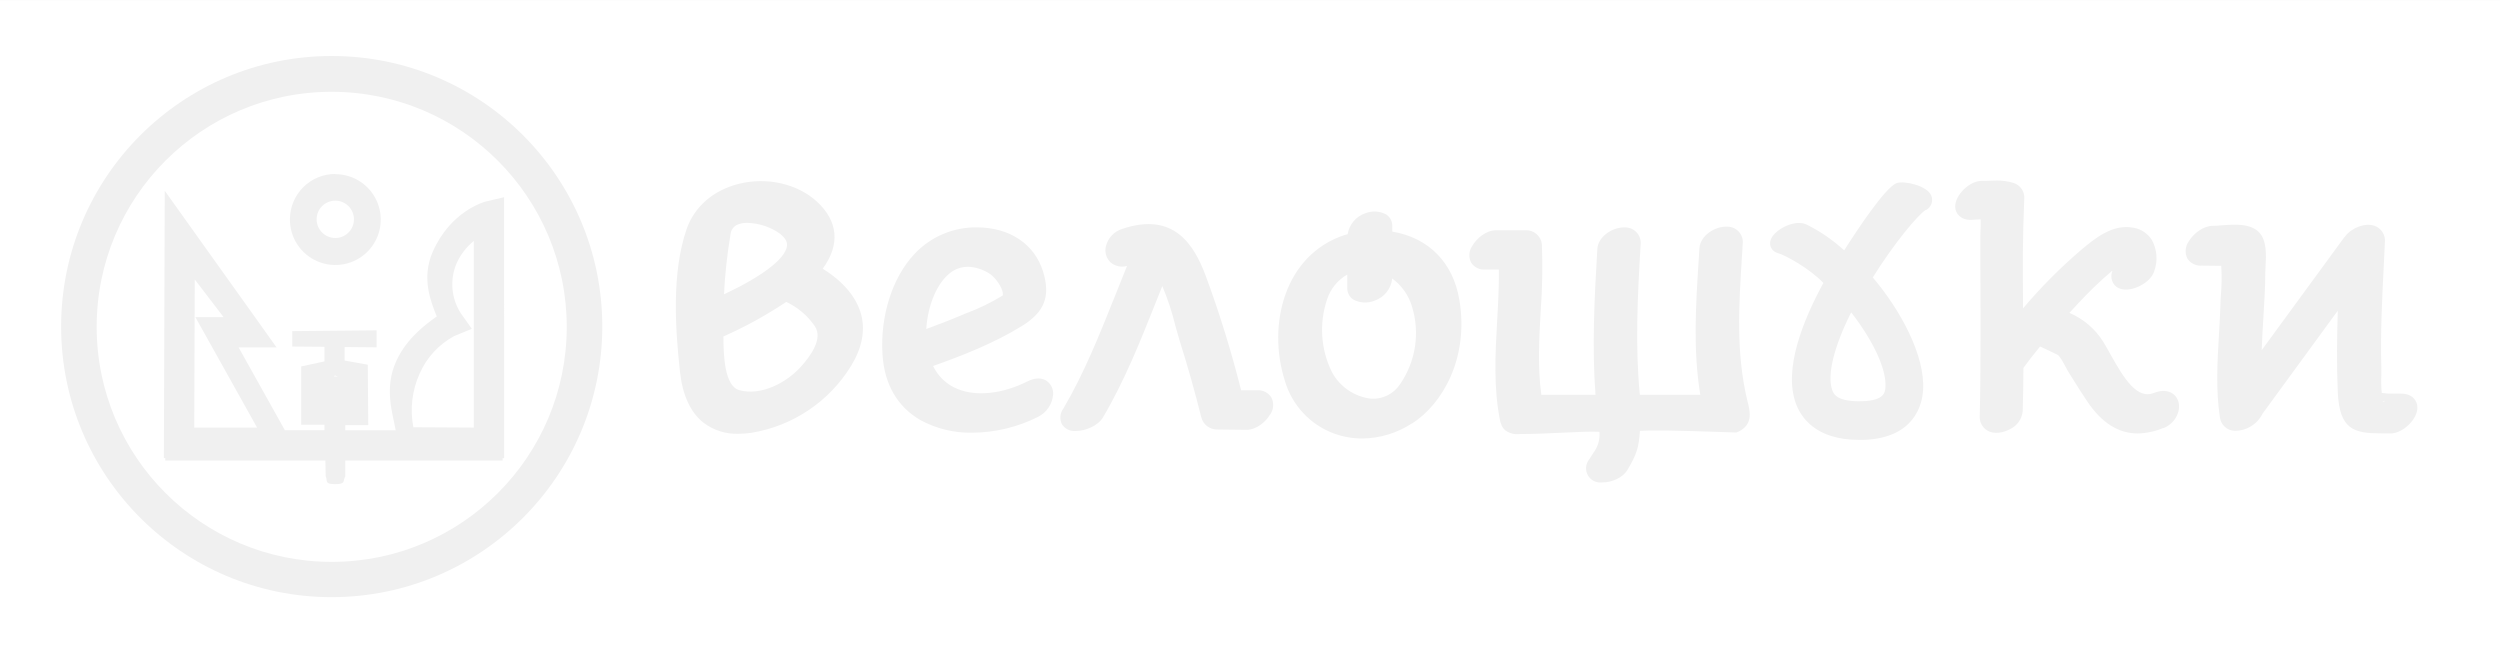
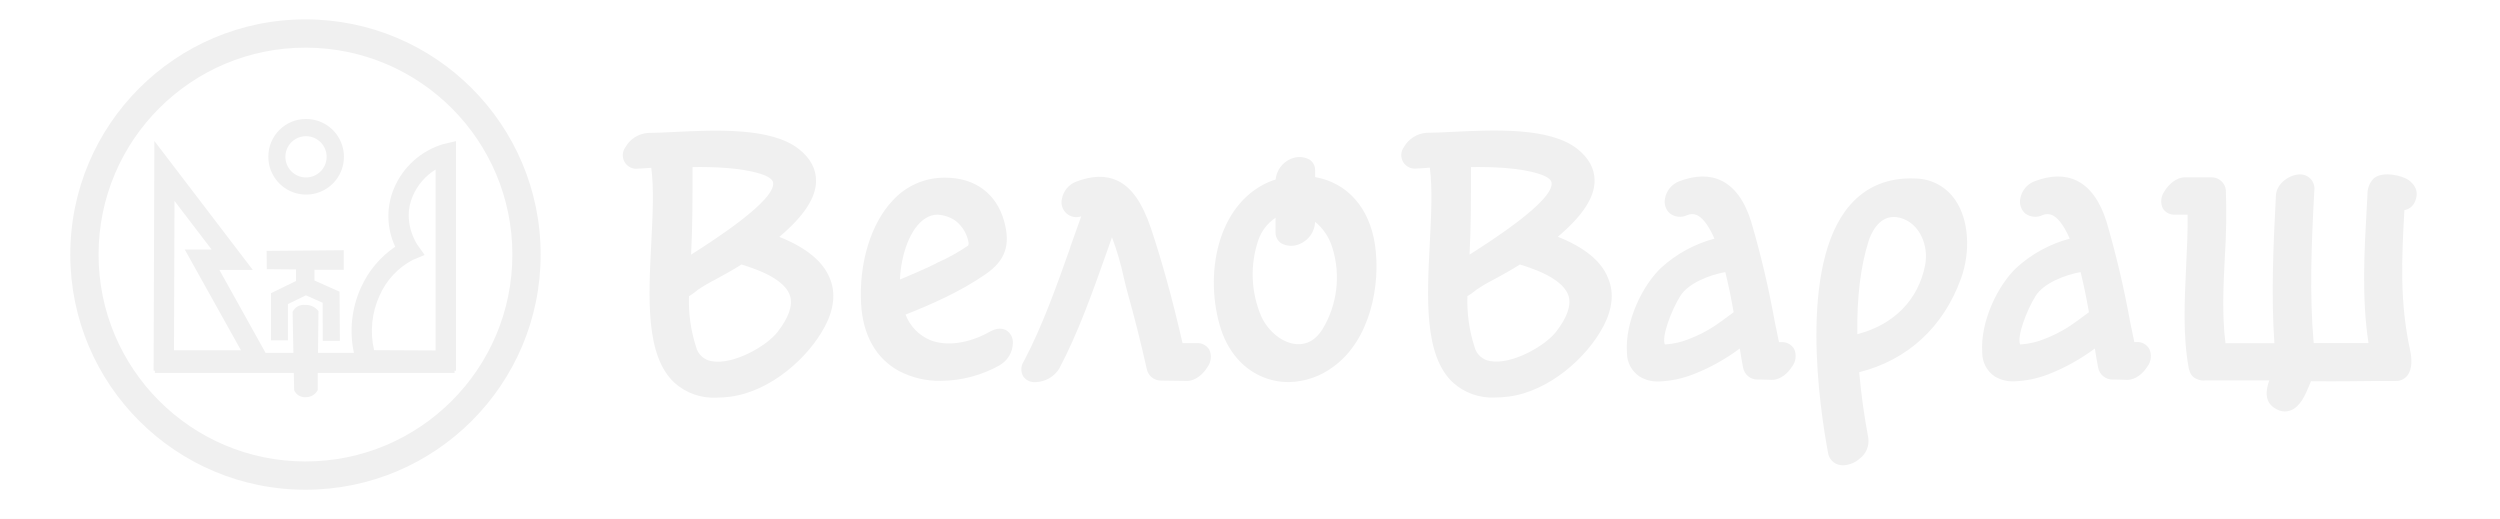
- <svg xmlns="http://www.w3.org/2000/svg" id="Слой_2" data-name="Слой 2" viewBox="0 0 600 155.76">
+ <svg xmlns="http://www.w3.org/2000/svg" id="Слой_1" data-name="Слой 1" viewBox="0 0 598.59 124.24">
  <defs>
    <style>.cls-1{fill:#fff;}</style>
  </defs>
-   <path class="cls-1" d="M232.58,74.94a50.72,50.72,0,0,0,8.11-4c.07,0,.15-.1.13-.43-.06-1.61-2-4.24-3.42-5A10.14,10.14,0,0,0,232.49,64,6.68,6.68,0,0,0,228.83,65c-3.88,2.47-6.09,8.54-6.39,13.93,3.43-1.26,6.48-2.46,9.26-3.66Z" transform="translate(-0.13 0.03)" />
-   <path class="cls-1" d="M334.26,66.81A6.32,6.32,0,0,1,330,72.14a6,6,0,0,1-5.1-.29,3.24,3.24,0,0,1-1.43-2.75V65.86a10.68,10.68,0,0,0-4.85,6,22.83,22.83,0,0,0,1.13,17.33,12.24,12.24,0,0,0,9.4,6.46,7.71,7.71,0,0,0,7-3.48,21.57,21.57,0,0,0,2.89-18.53A12.9,12.9,0,0,0,334.26,66.81Z" transform="translate(-0.13 0.03)" />
-   <path class="cls-1" d="M189,59.06c.09-.65,0-1.66-1.67-3a14.2,14.2,0,0,0-7.83-2.6,6.07,6.07,0,0,0-2.17.34,2.83,2.83,0,0,0-1.88,2.45,121.78,121.78,0,0,0-1.56,14.35C183,66.34,188.56,62.11,189,59.06Z" transform="translate(-0.13 0.03)" />
-   <path class="cls-1" d="M84,91.58l.07.06v0Z" transform="translate(-0.13 0.03)" />
-   <path class="cls-1" d="M109.63,63.36a12.85,12.85,0,0,0,1.1,11.81l2.64,3.71-4.22,1.74a18.78,18.78,0,0,0-8.3,9,21.32,21.32,0,0,0-1.51,12.89l14.51.08V57.8A14.39,14.39,0,0,0,109.63,63.36Z" transform="translate(-0.13 0.03)" />
-   <path class="cls-1" d="M195.73,78.32a17,17,0,0,0-6.91-5.89,99.68,99.68,0,0,1-15.07,8.29c0,4.54.26,11.92,3.81,12.89,5.29,1.44,11.3-1.83,14.65-5.48,2.64-2.88,5.4-6.93,3.52-9.8Z" transform="translate(-0.13 0.03)" />
-   <path class="cls-1" d="M79.74,22a56.41,56.41,0,1,0,56.41,56.41A56.46,56.46,0,0,0,79.74,22Zm.86,19.77A10.9,10.9,0,1,1,69.71,52.61,10.9,10.9,0,0,1,80.6,41.72Zm40.52,68.16h-.37v.56H83l0,3.78-.13.29c-.44,1,.15,1.6-2.32,1.6s-1.82-.67-2.17-1.66l-.08-.23-.08-3.78H39.8v-.59h-.34l.21-64.15L66.51,83.35H57.4l11.1,19.87H78l0-1.31H72.42v-14L78,86.71l0-3.51-7.73-.06v-3.7l20.24-.19v4.08l-7.67-.07,0,3.24,5.56,1L88.51,102,83,102v1.23H95.1c-.67-3.88-2.88-10,.14-16.62,2.53-5.54,7.22-8.91,9.72-10.7-1.4-3.42-3.74-9.13-1-15.44,4.27-9.8,12.3-12,12.68-12.12l4.47-1.05Z" transform="translate(-0.13 0.03)" />
-   <path class="cls-1" d="M80.6,57.09a4.48,4.48,0,1,0-4.48-4.48A4.49,4.49,0,0,0,80.6,57.09Z" transform="translate(-0.13 0.03)" />
-   <path class="cls-1" d="M571.91,96.32l.45.05c0-.07,0-.14,0-.2Z" transform="translate(-0.13 0.03)" />
-   <path class="cls-1" d="M.13,0V155.73h600V0ZM79.74,143.29a64.94,64.94,0,1,1,64.94-64.93A65,65,0,0,1,79.74,143.29ZM204.41,87.75a34.61,34.61,0,0,1-24,16.1,21.88,21.88,0,0,1-3.06.23,13.16,13.16,0,0,1-8.3-2.6c-3.18-2.46-5.11-6.61-5.73-12.33-1.14-10.42-2-23.72,1.59-34.17,1.84-5.36,6.37-9.32,12.45-10.87,6.75-1.72,14.13-.06,18.8,4.22,5.16,4.73,5.63,10.39,1.42,16.13,4.94,3.07,8.11,6.83,9.23,11C207.83,79.36,207,83.51,204.41,87.75Zm48.46,7a6.56,6.56,0,0,1-3.58,5.25,35.67,35.67,0,0,1-15.84,3.82,25.07,25.07,0,0,1-12.37-3c-5.54-3.17-8.7-8.61-9.15-15.73-.59-9.24,2.34-18.48,7.63-24.12a20.15,20.15,0,0,1,15-6.43h0c7.9,0,13.85,4,15.9,10.58,1.85,6,.36,9.76-5.13,13.13-6.79,4.17-14.41,7.13-21.26,9.56A11.11,11.11,0,0,0,230,93.35c4.53,1.83,10.76,1.15,16.68-1.83,2.27-1.14,3.77-.72,4.63-.15A3.7,3.7,0,0,1,252.87,94.79Zm52.06,4.73c-1.05,1.77-3.26,3.65-5.66,3.65h0l-6.94-.08a3.9,3.9,0,0,1-3.91-3c-1.51-6.06-3.25-12.23-5.19-18.36-.31-1-.64-2.21-1-3.49a61.11,61.11,0,0,0-3.15-9.57c-.51,1.26-1,2.52-1.51,3.78-3.72,9.35-7.56,19-12.74,27.76-1.2,2-4.2,3.23-6.43,3.23h-.07A3.52,3.52,0,0,1,255,101.8a3.58,3.58,0,0,1,.32-3.75c5-8.46,8.79-18,12.45-27.15.93-2.34,1.88-4.73,2.84-7.1a4.33,4.33,0,0,1-3.92-.83,4,4,0,0,1-1.16-3.81,5.79,5.79,0,0,1,3.92-4.25c12.45-4.2,17.27,3.83,20.07,11.3A268.89,268.89,0,0,1,298,93.64l3.77,0a3.71,3.71,0,0,1,3.51,1.76A4,4,0,0,1,304.93,99.52Zm34.14,2.06a22.2,22.2,0,0,1-12,3.67,19.75,19.75,0,0,1-6.71-1.17,19.22,19.22,0,0,1-11.87-12.7c-4.28-13.5-.05-30.3,14.45-35a2.68,2.68,0,0,1,.52-.12l.11-.05a6.35,6.35,0,0,1,4.18-5,6,6,0,0,1,5.1.29,3.25,3.25,0,0,1,1.43,2.76v1.34C343,57,348.91,63,350.39,72,352.68,85.91,346.36,96.89,339.07,101.58Zm78.26,2-.45.22h-.49l-2.43-.08c-10.82-.4-17.61-.5-20.25-.29-.27,4-.74,5.56-3,9.36-1.19,2-3.9,3-6,3h-.1a3.41,3.41,0,0,1-3.06-5.54c.37-.6.69-1.12,1-1.57A7.27,7.27,0,0,0,384,103.6c-1.84-.12-5.62.06-8.77.21s-7,.33-10.44.33a4.64,4.64,0,0,1-2.27-.28,3.71,3.71,0,0,1-1.14-.63l-.2-.19a3.09,3.09,0,0,1-.8-1.37,1.9,1.9,0,0,1-.19-.54c-1.65-8-1.19-16.26-.74-24.26.23-4,.46-8.19.41-12.22l-3.21,0h0A3.62,3.62,0,0,1,353.21,63a3.87,3.87,0,0,1,.26-4c1.06-1.86,3.35-3.75,5.68-3.77l7.1,0h0a3.78,3.78,0,0,1,3.93,3.31,142.59,142.59,0,0,1-.28,16c-.38,6.7-.76,13.62.15,20.19h13c-.85-11.32-.28-23,.44-35,.18-3.08,3.82-5.35,6.74-5.18a3.72,3.72,0,0,1,3.65,4.18c-.75,12.41-1.32,24.51-.19,36l14.51,0c-1.77-10.78-1.07-21.69-.39-32.27l.18-2.92c.2-3.08,3.86-5.35,6.76-5.17a3.71,3.71,0,0,1,3.63,4.18L418.23,61c-.77,12.13-1.5,23.58,1.25,35.08C420.31,99.17,420.75,101.88,417.33,103.59Zm45-53.21c-1.88,1.2-7.51,7.85-12.73,16.23,6.54,7.69,12.61,18.71,12.07,27.06-.22,3.44-2.06,11.49-14.24,11.92l-1.14,0h0c-10.47,0-14-5.51-15.17-8.79-3-8.28,1.8-20,6.62-28.87-3.24-3.44-9.14-6.7-11-7.19A2.48,2.48,0,0,1,425,58.88c-.17-.81,0-2.08,1.8-3.49s4.76-2.53,6.93-1.52a39.13,39.13,0,0,1,9,6.19c3.12-4.91,10-15.34,12.68-16.17,1.83-.56,7.11.61,8.19,2.94A2.74,2.74,0,0,1,462.37,50.38Zm57,52.35A16.72,16.72,0,0,1,513.2,104c-4.65,0-8.64-2.53-12.09-7.63-1.19-1.77-2.34-3.59-3.44-5.35l-1-1.6c-.25-.39-.52-.9-.82-1.46-.44-.83-1.37-2.56-1.89-2.83-1.35-.67-2.7-1.31-4.21-2-1.48,1.79-2.81,3.48-4,5.14,0,3.64-.08,7-.17,10.36a5.31,5.31,0,0,1-3.08,4.35c-1.52.82-3.76,1.33-5.48.28a3.78,3.78,0,0,1-1.75-3.51c.28-10.64.18-30.85.14-36.79v-.26c0-3.77,0-3.81,0-5.34,0-.65,0-1.57.08-3.17v-.29c0-.44,0-.89,0-1.27l-.31,0c-.51,0-1.13.08-1.87.11-2.59.09-3.88-1.49-3.93-3.1-.1-2.76,3.29-6.16,6.24-6.26l1.19,0c.8,0,1.62-.08,2.43-.08a13.58,13.58,0,0,1,4.07.55,3.69,3.69,0,0,1,2.63,4c-.4,10.06-.35,15.78-.29,23.7,0,.79,0,1.6,0,2.44a122,122,0,0,1,14-14.08c3.22-2.68,7.52-6.28,12.54-5.28a6.47,6.47,0,0,1,4.43,3,9.12,9.12,0,0,1,.56,7.31c-.64,2.23-3.18,3.81-5.28,4.33-1.79.44-3.28.16-4.21-.81A3.33,3.33,0,0,1,507.1,65L507,65a92.39,92.39,0,0,0-8.14,7.82l-2.07,2.24A17.75,17.75,0,0,1,504.91,82c.54.86,1.11,1.9,1.72,3,3.35,6,6.44,10.88,10.44,9.28,3-1.2,5.06,0,5.76,1.74C523.7,98.18,522.48,101.47,519.34,102.73Zm54.49,1.3h-2.12c-6.61,0-10.09-.87-10.5-9.85-.3-6.63-.19-13.36,0-19.6q-9,12.36-18.06,24.72a7.38,7.38,0,0,1-6.78,4.11,3.68,3.68,0,0,1-3.45-3.21c-1-6.51-.62-13.3-.23-19.86.13-2.26.27-4.6.34-6.84,0-1,.08-1.93.14-2.92a46.39,46.39,0,0,0,.07-6.76l-4.67-.05A3.76,3.76,0,0,1,525.09,62a4,4,0,0,1,.35-4.11c1.1-1.86,3.48-3.73,5.78-3.72.53,0,1.25-.05,2-.11,3.12-.24,7-.54,9.11,1.69,1.89,2,1.68,5.58,1.53,8.19,0,.52-.06,1-.06,1.36,0,3.6-.25,7.31-.46,10.91-.16,2.57-.32,5.19-.4,7.8L562.7,57a2.86,2.86,0,0,1,.27-.31c1.6-2.11,4.83-3.29,7-2.54a3.76,3.76,0,0,1,2.53,4c-.08,1.82-.17,3.64-.26,5.47-.41,8.07-.83,16.42-.59,24.56,0,.47,0,1.09,0,1.78a30.15,30.15,0,0,0,.1,4.31l.54.06a10.53,10.53,0,0,0,1.29.11l2.75,0h.06c2.67,0,3.89,1.65,3.91,3.29C580.36,100.58,576.83,104,573.83,104Z" transform="translate(-0.13 0.03)" />
-   <path class="cls-1" d="M439.87,93.59c.3.84,1,2.88,7.3,2.67,5.26-.18,5.39-2.2,5.47-3.41.27-4.24-2.9-11.06-8.23-17.91C440.28,83.15,438.58,90,439.87,93.59Z" transform="translate(-0.13 0.03)" />
-   <polygon class="cls-1" points="53.66 76.11 46.74 67.07 46.62 102.62 61.7 102.62 46.89 76.11 53.66 76.11" />
-   <path class="cls-1" d="M80.22,90.29h0a7,7,0,0,1,1,.09l-.67-.3Z" transform="translate(-0.13 0.03)" />
+   <path class="cls-1" d="M315.64,53.62a6,6,0,0,1-3.67,5.3,5,5,0,0,1-4.44-.15,3.06,3.06,0,0,1-1.37-2.62v-3.5A10.57,10.57,0,0,0,302,58.11a25.55,25.55,0,0,0,.8,18.29c1.77,3.68,5.17,6.3,8.45,6.51,2.46.15,4.53-1,6.12-3.52a23.91,23.91,0,0,0,2.39-19.59A12.81,12.81,0,0,0,315.64,53.62Z" transform="translate(-0.75 -0.51)" />
+   <path class="cls-1" d="M74,43A4.94,4.94,0,1,0,69.08,38,4.94,4.94,0,0,0,74,43Z" transform="translate(-0.75 -0.51)" />
+   <path class="cls-1" d="M352.69,61.42c5-3.18,20.14-12.85,19.57-17.17-.11-.79-1.2-1.55-3.07-2.13-4.78-1.49-11.28-1.67-16.23-1.61,0,8.22,0,14.25-.35,21Z" transform="translate(-0.75 -0.51)" />
+   <path class="cls-1" d="M364.67,63.84c-2.08,1.33-4.26,2.51-6.2,3.57a40,40,0,0,0-4.22,2.47l-.41.33a11.6,11.6,0,0,1-1.74,1.21,35.89,35.89,0,0,0,1.69,12.11,4.57,4.57,0,0,0,3.8,3.44c5.11.92,13.06-3.59,15.72-7s3.7-6.34,3-8.64C375.34,68.41,371.43,65.87,364.67,63.84Z" transform="translate(-0.75 -0.51)" />
+   <path class="cls-1" d="M225.26,63.36a43.07,43.07,0,0,0,7.21-4c.06,0,.23-.17.2-.73a8.44,8.44,0,0,0-3.14-5.26,8.24,8.24,0,0,0-4.31-1.46,5.21,5.21,0,0,0-2.75.79c-3.83,2.28-6,8.89-6.24,14.74,3-1.25,5.75-2.45,8.24-3.65Z" transform="translate(-0.75 -0.51)" />
+   <polygon class="cls-1" points="50.67 59.75 41.78 48.11 41.66 83.86 57.69 83.86 44.24 59.75 50.67 59.75" />
+   <path class="cls-1" d="M99.57,47.47c-2.66,6.11,1.05,11.54,1.08,11.59l1.77,2.5L99.6,62.73a17.69,17.69,0,0,0-8,8.62,20.34,20.34,0,0,0-1.28,13l14.73.07V41.1A13.78,13.78,0,0,0,99.57,47.47Z" transform="translate(-0.75 -0.51)" />
+   <path class="cls-1" d="M74,11.92a49.54,49.54,0,1,0,49.43,49.54A49.54,49.54,0,0,0,74,11.92ZM74,29A9.05,9.05,0,1,1,65,38,9,9,0,0,1,74,29ZM64.59,60.58l18.46-.16v4.69l-7,0,0,2.56,6,2.68.08,11.78-4.1,0L78,73l-4-1.78-4.31,2.1V82H65.63V70.71l6-2.92,0-2.77-7-.06Zm45.34,28.7h-.34v.52H76.83l0,4.1a3.18,3.18,0,0,1-2.91,1.71,2.79,2.79,0,0,1-2.74-1.67v-.08l-.08-4.06H37.83v-.54h-.3l.18-55L61.28,65.14h-8L64.34,85H71l-.19-9.81v0a2.91,2.91,0,0,1,2.92-1.67A3.81,3.81,0,0,1,77,75l0,.07v.07L76.89,85h8.6a25,25,0,0,1,1.69-15.64,23.32,23.32,0,0,1,8.2-9.78,17.16,17.16,0,0,1-.28-14A18.53,18.53,0,0,1,106.93,35l3-.7Z" transform="translate(-0.75 -0.51)" />
+   <path class="cls-1" d="M166.31,61.42c5-3.18,20.14-12.85,19.56-17.17-.1-.79-1.19-1.55-3.06-2.13-4.78-1.49-11.29-1.67-16.24-1.61,0,8.22,0,14.25-.35,21Z" transform="translate(-0.75 -0.51)" />
+   <path class="cls-1" d="M178.29,63.84c-2.08,1.32-4.25,2.51-6.2,3.57a40.34,40.34,0,0,0-4.23,2.47l-.41.33a11.74,11.74,0,0,1-1.73,1.22,35.46,35.46,0,0,0,1.68,12.1A4.58,4.58,0,0,0,171.2,87c5.12.92,13.07-3.59,15.72-7s3.71-6.34,3-8.64C189,68.41,185.05,65.87,178.29,63.84Z" transform="translate(-0.75 -0.51)" />
+   <path class="cls-1" d="M488.15,71.37c-2.16,3.45-4.55,9.8-3.7,11.62a18.21,18.21,0,0,0,6.08-1.43,32,32,0,0,0,5.73-2.94c1.09-.72,2.21-1.55,3.2-2.28.5-.38,1-.73,1.46-1.08-.65-3.69-1.31-6.85-2-9.6C495.21,66.31,490.08,68.29,488.15,71.37Z" transform="translate(-0.75 -0.51)" />
+   <path class="cls-1" d="M455.64,52.65a5.93,5.93,0,0,0-1.47-.19c-3.86,0-5.56,4.38-6,5.73-1.93,6.06-2.84,13.56-2.71,22.33,8.76-2.26,14.65-8.24,16.25-16.61C462.57,59.46,460.49,53.89,455.64,52.65Z" transform="translate(-0.75 -0.51)" />
+   <path class="cls-1" d="M.75.51V124.75H599.34V.51ZM74,117.77A56.31,56.31,0,1,1,130.2,61.46,56.3,56.3,0,0,1,74,117.77Zm124.2-39c-3.88,7.34-12.89,15.45-22.58,16.72a26.43,26.43,0,0,1-3.34.23,14,14,0,0,1-10-3.53c-7-6.45-6.27-20.21-5.59-33.51.34-6.69.66-13,0-18l-.84.07h-.1c-.76.06-1.54.13-2.14.13a3.24,3.24,0,0,1-3.11-5.13,6.74,6.74,0,0,1,5.35-3.41c1.78,0,4-.12,6.38-.23,9.78-.48,23.18-1.13,29.77,4.07,2.78,2.19,4.17,4.77,4.14,7.66,0,4-2.92,8.44-8.79,13.39,6.37,2.53,10.42,5.83,12.05,9.83C200.89,70.53,200.48,74.47,198.23,78.74Zm42,9.15A29.34,29.34,0,0,1,226,91.7a20.85,20.85,0,0,1-10-2.36c-5.51-3-8.64-8.57-9.07-16.07-.55-9.75,2.34-19.22,7.54-24.73a16.72,16.72,0,0,1,12.58-5.49c7.15,0,12.29,3.8,14.13,10.43,1.58,5.74.28,9.43-4.49,12.72-6.15,4.24-13,7.21-19.12,9.64a10.82,10.82,0,0,0,5.89,6.1c3.94,1.57,9.27.81,14.27-2,1.91-1.08,3.22-.77,4-.32a3.38,3.38,0,0,1,1.54,3.07A6.25,6.25,0,0,1,240.21,87.89Zm49.64.51c-1,1.64-2.85,3.29-4.86,3.29l-6.22-.08a3.46,3.46,0,0,1-3.44-2.81c-1.35-6.06-2.9-12.23-4.62-18.36-.28-1-.56-2.17-.86-3.43A66.88,66.88,0,0,0,267,57.32c-.45,1.28-.91,2.56-1.35,3.82-3.31,9.33-6.72,19-11.31,27.68A6.89,6.89,0,0,1,248.82,92h-.2a3.23,3.23,0,0,1-2.88-1.38A3.41,3.41,0,0,1,245.9,87c4.47-8.47,7.83-18,11.09-27.17l0-.11c.86-2.44,1.75-4.95,2.65-7.42A3.55,3.55,0,0,1,255,48.16,5.47,5.47,0,0,1,258.42,44c3.88-1.47,7.13-1.54,9.91-.22,3.37,1.61,5.9,5.23,8,11.39,2.72,8.16,5.2,17.16,7.56,27.5l3.36,0a3.29,3.29,0,0,1,3.06,1.58A4.09,4.09,0,0,1,289.85,88.4ZM320,88.32A18.33,18.33,0,0,1,309.25,92a15.94,15.94,0,0,1-5.27-.89c-5.43-1.89-9.41-6.44-11.21-12.82-3.76-13.32,0-29.9,12.79-34.61a3.17,3.17,0,0,1,.46-.12l.16-.07a6,6,0,0,1,3.65-4.94,5,5,0,0,1,4.44.16,3,3,0,0,1,1.37,2.61v1.59c7.72,1.37,13,7.33,14.33,16.19C331.38,68.67,328.86,81.92,320,88.32Zm64.6-9.58c-3.88,7.34-12.88,15.44-22.58,16.72a26.15,26.15,0,0,1-3.33.23,14,14,0,0,1-10-3.54c-7-6.45-6.27-20.2-5.59-33.5.34-6.7.66-13,0-18l-.89.07c-.82.06-1.6.13-2.2.13a3.24,3.24,0,0,1-3.11-5.13,6.78,6.78,0,0,1,5.36-3.41c1.77,0,4-.12,6.36-.23,9.8-.48,23.2-1.13,29.79,4.07,2.77,2.19,4.16,4.77,4.14,7.66,0,4-2.93,8.44-8.8,13.39,6.37,2.53,10.42,5.83,12,9.83C387.28,70.53,386.86,74.47,384.61,78.74Zm45.22,9.56c-.9,1.46-2.69,3.16-4.78,3.16H425l-2.38-.07-1.09,0a3.5,3.5,0,0,1-3.42-2.83c-.23-1.14-.5-2.75-.79-4.61a47.39,47.39,0,0,1-11.13,6.18,25.26,25.26,0,0,1-8.22,1.72h0a8.36,8.36,0,0,1-4.69-1.21A6.81,6.81,0,0,1,390.3,85c-.53-7.54,3.8-16.34,8.31-20.49a30.66,30.66,0,0,1,12.64-6.86c-1.65-3.79-3.17-5.17-4.2-5.64a2.85,2.85,0,0,0-2.29,0,4,4,0,0,1-4.16-.38,3.76,3.76,0,0,1-1.19-3.59,5.44,5.44,0,0,1,3.42-4.13c3.88-1.47,7.28-1.52,10.12-.13,3.16,1.54,5.54,4.83,7.09,9.79a228.9,228.9,0,0,1,5.66,24c.32,1.63.65,3.25,1,4.86l.59,0a3.31,3.31,0,0,1,3.05,1.64A4.17,4.17,0,0,1,429.83,88.3Zm40.42-21c-4.19,11.56-12.8,19.44-24.33,22.33.45,5.13,1.18,10.44,2.19,15.8a5.25,5.25,0,0,1-2,4.83,6.38,6.38,0,0,1-4.05,1.66,4,4,0,0,1-1.31-.21,3.52,3.52,0,0,1-2.3-2.84c-1.92-10.25-7.22-44.82,5.22-59.2,3.93-4.54,9.22-6.71,15.75-6.42A11.74,11.74,0,0,1,469,48.53C472.15,53.19,472.64,60.73,470.25,67.29Zm44.65,21c-1,1.62-2.87,3.23-4.9,3.16l-2.32-.07-1.13,0a3.48,3.48,0,0,1-3.41-2.83c-.24-1.14-.5-2.75-.8-4.61a47.55,47.55,0,0,1-11.13,6.18A25.26,25.26,0,0,1,483,91.82a8.36,8.36,0,0,1-4.69-1.21A6.83,6.83,0,0,1,475.37,85c-.53-7.54,3.81-16.34,8.31-20.49a30.66,30.66,0,0,1,12.64-6.86c-1.65-3.79-3.17-5.17-4.2-5.64a2.85,2.85,0,0,0-2.29,0,4,4,0,0,1-4.16-.38,3.76,3.76,0,0,1-1.19-3.59,5.44,5.44,0,0,1,3.42-4.13c3.88-1.47,7.28-1.52,10.12-.13,3.15,1.54,5.54,4.83,7.1,9.79a233,233,0,0,1,5.66,24l1,4.84.59,0a3.29,3.29,0,0,1,3,1.64A4.17,4.17,0,0,1,514.9,88.3ZM579,48.74a3.33,3.33,0,0,1-2.55,2.08c-.66,11.72-1.13,22,1.33,33.35.44,2,.67,4.65-.65,6.3a3.39,3.39,0,0,1-2.73,1.26c-3.83,0-7.35,0-10.76.06h-.1c-3.19,0-6.23.06-9.45,0-.14.32-.29.69-.39.92-.9,2.19-2.14,5.2-4.52,6.07a3.92,3.92,0,0,1-1.34.25,4.36,4.36,0,0,1-2-.53c-3.18-1.64-2.5-4.85-1.73-6.91H528.89a3.75,3.75,0,0,1-2.08-.3,2.86,2.86,0,0,1-1-.62l-.12-.12a2.81,2.81,0,0,1-.71-1.34,1.72,1.72,0,0,1-.16-.5c-1.46-7.94-1-16.22-.64-24.23.2-4.17.42-8.43.36-12.57l-2.93,0a3.25,3.25,0,0,1-3-1.49,4,4,0,0,1,.32-4c1-1.71,2.86-3.43,4.92-3.45l5.68,0h.64a3.41,3.41,0,0,1,3.53,3.08,158.94,158.94,0,0,1-.25,16.05c-.34,6.83-.69,13.87.16,20.58l8.35,0h3.36c-.79-11.44-.27-23.28.37-35.41.16-2.9,3.39-5.09,5.93-5a3.41,3.41,0,0,1,3.26,3.9c-.68,12.55-1.19,24.78-.15,36.48l13.12,0c-1.65-10.89-1-22-.4-32.69l.16-2.92a5.25,5.25,0,0,1,1.54-3.85c2.2-1.84,7-.56,8.33.45S580.05,46.19,579,48.74Z" transform="translate(-0.75 -0.51)" />
+   <path class="cls-1" d="M403.08,71.37c-2.16,3.45-4.55,9.8-3.7,11.62a18.26,18.26,0,0,0,6.08-1.43,32,32,0,0,0,5.73-2.94c1.08-.71,2.16-1.51,3.21-2.29l1.45-1.07c-.65-3.69-1.31-6.85-2-9.6C410.14,66.31,405,68.29,403.08,71.37Z" transform="translate(-0.75 -0.51)" />
</svg>
